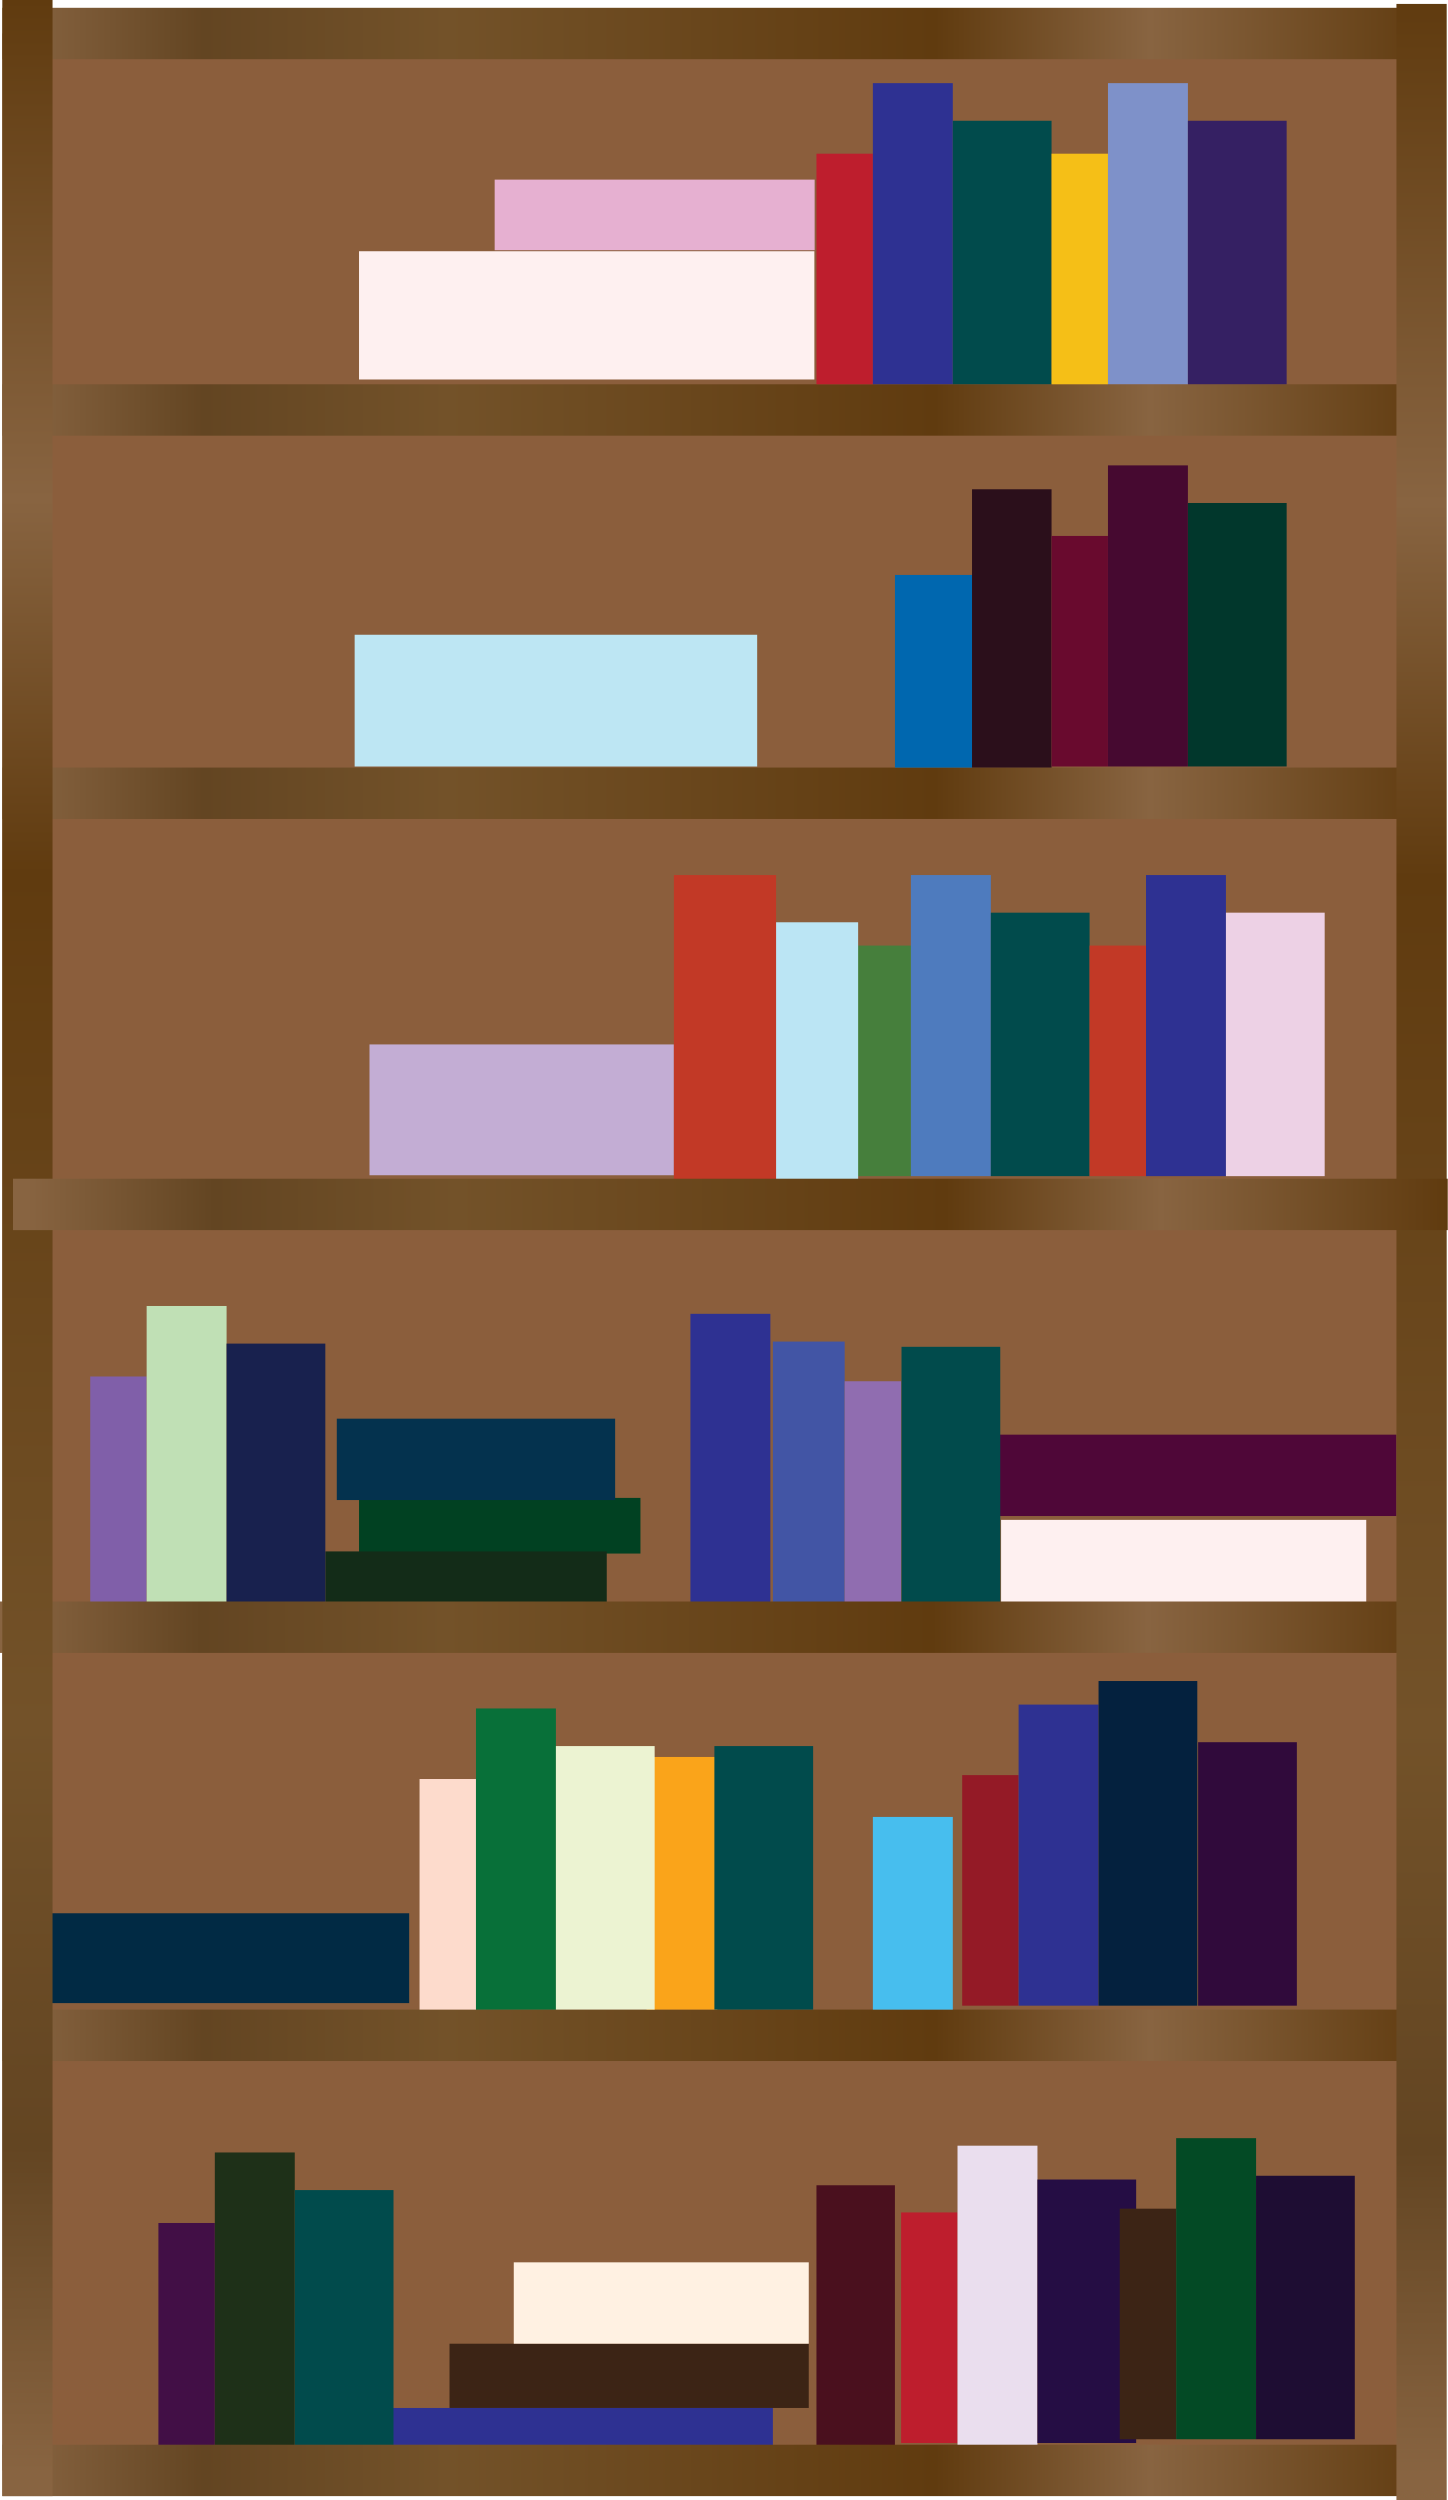
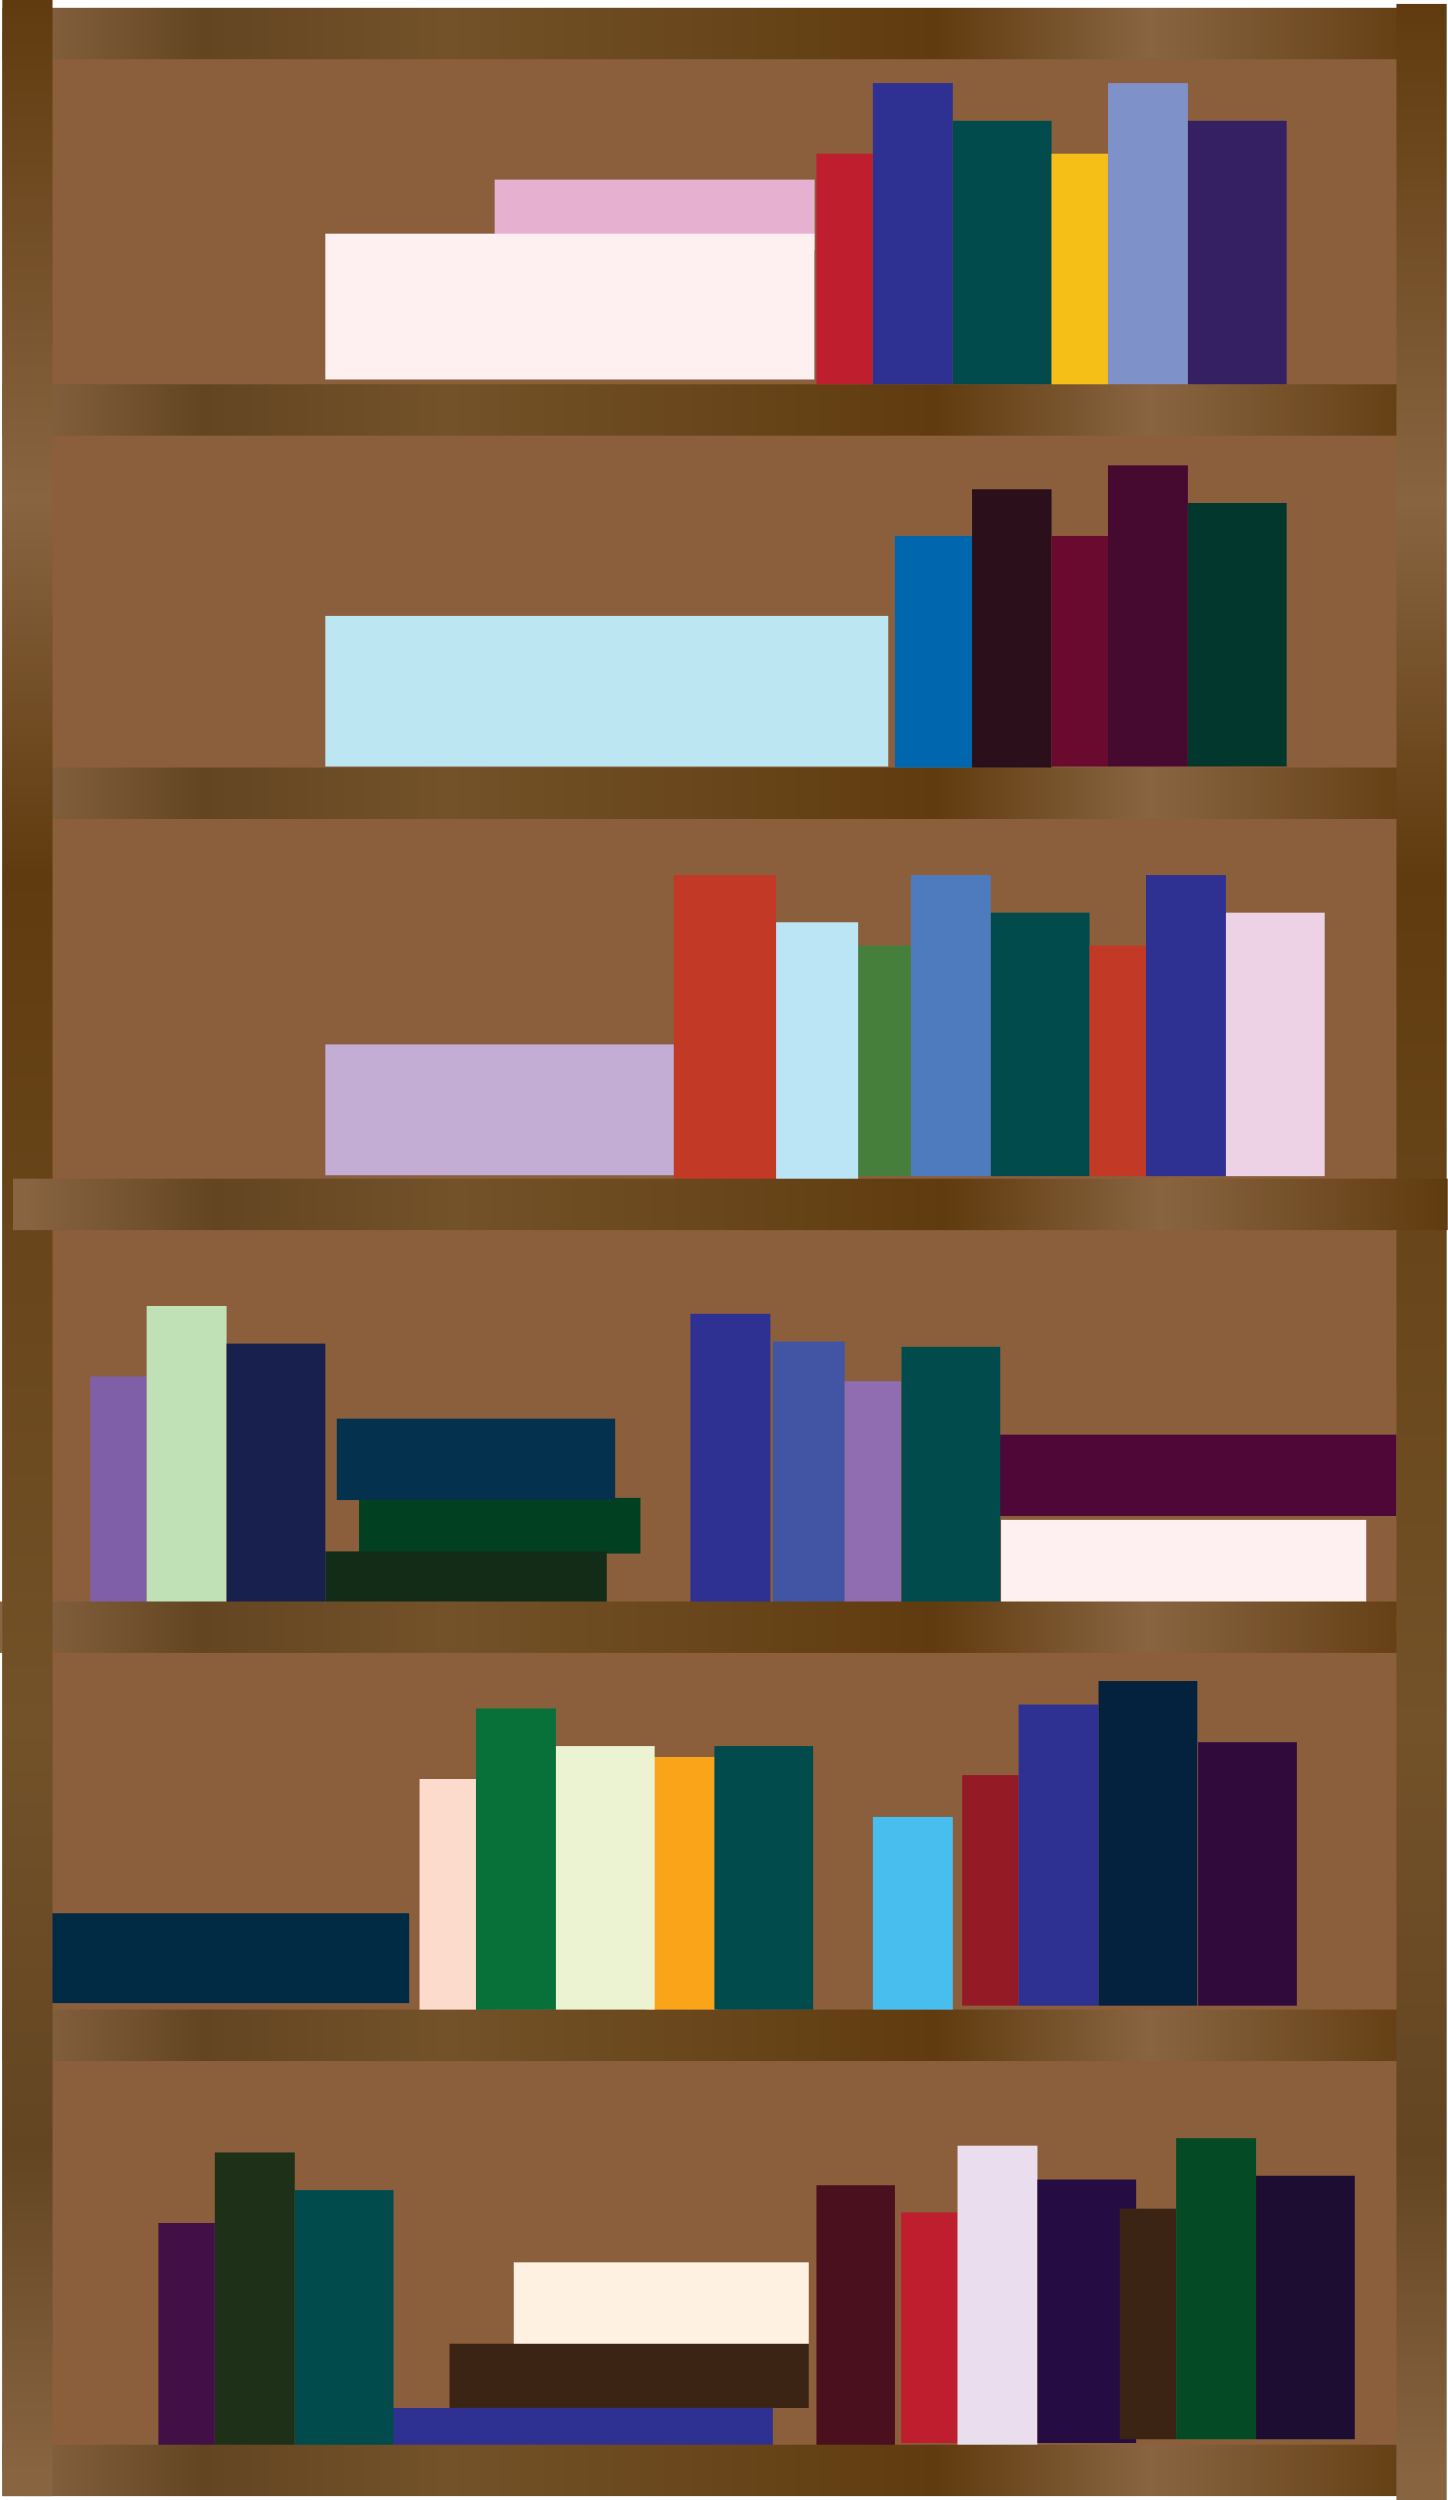
- <svg xmlns="http://www.w3.org/2000/svg" xmlns:xlink="http://www.w3.org/1999/xlink" viewBox="0 0 384.13 663.33">
-   <defs>
-     <style>.cls-1{fill:#8b5e3c;}.cls-2{fill:url(#linear-gradient);}.cls-3{fill:url(#linear-gradient-2);}.cls-4{fill:url(#linear-gradient-3);}.cls-5{fill:#be1e2d;}.cls-6{fill:#2e3192;}.cls-7{fill:#014b4c;}.cls-8{fill:#bde6f3;}.cls-9{fill:#4f0738;}.cls-10{fill:#4255a5;}.cls-11{fill:#47beee;}.cls-12{fill:#3c2415;}.cls-13{fill:#fff1e2;}.cls-14{fill:#4a101e;}.cls-15{fill:#faa41a;}.cls-16{fill:#014122;}.cls-17{fill:#132c18;}.cls-18{fill:#04324e;}.cls-19{fill:#e6b0d1;}.cls-20{fill:#0067af;}.cls-21{fill:#2b0f1b;}.cls-22{fill:#467f3c;}.cls-23{fill:#4e7bbe;}.cls-24{fill:#805fa9;}.cls-25{fill:#c0e0b5;}.cls-26{fill:#18214e;}.cls-27{fill:#906db0;}.cls-28{fill:#420f46;}.cls-29{fill:#1e3018;}.cls-30{fill:#fddbcc;}.cls-31{fill:#087039;}.cls-32{fill:#ecf3d2;}.cls-33{fill:#690a2e;}.cls-34{fill:#460930;}.cls-35{fill:#01372c;}.cls-36{fill:#c23926;}.cls-37{fill:#edd1e5;}.cls-38{fill:#f5bf17;}.cls-39{fill:#7e91c9;}.cls-40{fill:#352063;}.cls-41{fill:#941a26;}.cls-42{fill:#04213e;}.cls-43{fill:#eadeee;}.cls-44{fill:#250d44;}.cls-45{fill:#034a25;}.cls-46{fill:#1e0d33;}.cls-47{fill:#fef0f0;}.cls-48{fill:#012a44;}.cls-49{fill:#c3add4;}.cls-50{fill:url(#linear-gradient-4);}.cls-51{fill:url(#linear-gradient-5);}.cls-52{fill:url(#linear-gradient-6);}.cls-53{fill:url(#linear-gradient-7);}.cls-54{fill:url(#linear-gradient-8);}.cls-55{fill:#bbe5f4;}.cls-56{fill:#300a3b;}.cls-57{fill:url(#linear-gradient-9);}</style>
-     <linearGradient id="linear-gradient" x1="0.61" y1="516.57" x2="381.29" y2="516.57" gradientTransform="matrix(1, 0, 0, -1, 0, 625.35)" gradientUnits="userSpaceOnUse">
-       <stop offset="0.01" stop-color="#886441" />
-       <stop offset="0.14" stop-color="#634522" />
-       <stop offset="0.31" stop-color="#735229" />
-       <stop offset="0.65" stop-color="#603b0f" />
-       <stop offset="0.8" stop-color="#886441" />
-       <stop offset="1" stop-color="#603b0f" />
-       <stop offset="1" stop-color="#5f4421" />
-     </linearGradient>
-     <linearGradient id="linear-gradient-2" x1="0.61" y1="414.87" x2="381.29" y2="414.87" xlink:href="#linear-gradient" />
-     <linearGradient id="linear-gradient-3" x1="0.61" y1="85.32" x2="381.29" y2="85.32" xlink:href="#linear-gradient" />
-     <linearGradient id="linear-gradient-4" x1="0" y1="193.6" x2="380.68" y2="193.6" xlink:href="#linear-gradient" />
-     <linearGradient id="linear-gradient-5" x1="0.61" y1="-30.13" x2="381.29" y2="-30.13" xlink:href="#linear-gradient" />
-     <linearGradient id="linear-gradient-6" x1="0.61" y1="616.46" x2="381.29" y2="616.46" xlink:href="#linear-gradient" />
-     <linearGradient id="linear-gradient-7" x1="-342.61" y1="312.64" x2="319.69" y2="312.64" gradientTransform="matrix(0, -1, -1, 0, 319.91, 319.69)" xlink:href="#linear-gradient" />
-     <linearGradient id="linear-gradient-8" x1="-343.64" y1="-57.27" x2="318.65" y2="-57.27" gradientTransform="matrix(0, -1, -1, 0, 319.91, 319.69)" xlink:href="#linear-gradient" />
-     <linearGradient id="linear-gradient-9" x1="3.45" y1="305.78" x2="384.13" y2="305.78" xlink:href="#linear-gradient" />
-   </defs>
-   <g id="Layer_2" data-name="Layer 2">
-     <g id="Layer_1-2" data-name="Layer 1">
-       <rect class="cls-1" x="0.61" y="8.89" width="380.68" height="646.59" />
-       <rect class="cls-2" x="0.61" y="101.96" width="380.68" height="13.64" />
-       <rect class="cls-3" x="0.61" y="203.66" width="380.68" height="13.64" />
-       <rect class="cls-4" x="0.61" y="533.21" width="380.68" height="13.64" />
-       <rect class="cls-5" x="216.63" y="40.78" width="14.97" height="61.18" />
-       <rect class="cls-6" x="231.6" y="22.06" width="21.21" height="79.89" />
-       <rect class="cls-7" x="252.81" y="32.04" width="26.2" height="69.91" />
-       <rect class="cls-8" x="94.1" y="168.42" width="106.8" height="34.96" />
-       <rect class="cls-9" x="264.84" y="380.66" width="105.68" height="21.59" />
-       <rect class="cls-10" x="205.07" y="355.96" width="19.05" height="72.71" />
-       <rect class="cls-11" x="231.6" y="482.09" width="21.21" height="51.12" />
-       <rect class="cls-12" x="119.27" y="621.86" width="95.32" height="17.05" />
-       <rect class="cls-6" x="99.96" y="638.91" width="105.11" height="11.36" />
-       <rect class="cls-13" x="136.32" y="600.27" width="78.27" height="21.59" />
-       <rect class="cls-14" x="216.63" y="579.82" width="20.82" height="70.45" />
-       <rect class="cls-15" x="171.55" y="466.18" width="18.79" height="67.02" />
-       <rect class="cls-16" x="95.26" y="397.44" width="74.67" height="14.77" />
-       <rect class="cls-17" x="86.32" y="411.64" width="74.67" height="14.77" />
-       <rect class="cls-18" x="89.36" y="376.42" width="73.86" height="21.59" />
-       <rect class="cls-19" x="131.25" y="47.66" width="84.9" height="18.73" />
-       <rect class="cls-20" x="237.46" y="152.55" width="20.45" height="51.12" />
-       <rect class="cls-21" x="257.91" y="129.82" width="21.1" height="73.84" />
-       <rect class="cls-22" x="226.72" y="250.89" width="14.97" height="61.18" />
-       <rect class="cls-23" x="241.69" y="232.18" width="21.21" height="79.89" />
-       <rect class="cls-7" x="262.9" y="242.16" width="26.2" height="69.91" />
-       <rect class="cls-24" x="23.94" y="365.23" width="14.97" height="61.18" />
-       <rect class="cls-25" x="38.91" y="346.52" width="21.21" height="79.89" />
-       <rect class="cls-26" x="60.12" y="356.5" width="26.2" height="69.91" />
-       <rect class="cls-27" x="224.12" y="366.49" width="14.97" height="61.18" />
-       <rect class="cls-6" x="183.19" y="348.6" width="21.21" height="79.89" />
-       <rect class="cls-7" x="239.2" y="357.35" width="26.2" height="69.91" />
-       <rect class="cls-28" x="42.03" y="589.83" width="14.97" height="61.18" />
-       <rect class="cls-29" x="57" y="571.12" width="21.21" height="79.89" />
-       <rect class="cls-7" x="78.21" y="581.1" width="26.2" height="69.91" />
-       <rect class="cls-30" x="111.32" y="472.03" width="14.97" height="61.18" />
-       <rect class="cls-31" x="126.29" y="453.31" width="21.21" height="79.89" />
-       <rect class="cls-32" x="147.5" y="463.29" width="26.2" height="69.91" />
-       <rect class="cls-33" x="279.01" y="142.2" width="14.97" height="61.18" />
-       <rect class="cls-34" x="293.98" y="123.48" width="21.21" height="79.89" />
-       <rect class="cls-35" x="315.19" y="133.46" width="26.2" height="69.91" />
-       <rect class="cls-36" x="289.1" y="250.89" width="14.97" height="61.18" />
-       <rect class="cls-6" x="304.07" y="232.18" width="21.21" height="79.89" />
-       <rect class="cls-37" x="325.28" y="242.16" width="26.2" height="69.91" />
-       <rect class="cls-38" x="279.01" y="40.78" width="14.97" height="61.18" />
-       <rect class="cls-39" x="293.98" y="22.06" width="21.21" height="79.89" />
-       <rect class="cls-40" x="315.19" y="32.04" width="26.2" height="69.91" />
-       <rect class="cls-41" x="255.3" y="470.99" width="14.97" height="61.18" />
-       <rect class="cls-6" x="270.27" y="452.28" width="21.21" height="79.89" />
-       <rect class="cls-42" x="291.48" y="446.03" width="26.2" height="86.14" />
-       <rect class="cls-5" x="239.09" y="587.03" width="14.97" height="61.18" />
-       <rect class="cls-43" x="254.06" y="569.32" width="21.21" height="79.89" />
-       <rect class="cls-44" x="275.26" y="578.3" width="26.2" height="69.91" />
-       <rect class="cls-12" x="297.1" y="586.03" width="14.97" height="61.18" />
-       <rect class="cls-45" x="312.07" y="567.32" width="21.21" height="79.89" />
-       <rect class="cls-46" x="333.27" y="577.3" width="26.2" height="69.91" />
-       <rect class="cls-47" x="95.26" y="66.66" width="120.82" height="34.03" />
-       <rect class="cls-48" x="11.68" y="507.65" width="96.89" height="23.84" />
-       <rect class="cls-47" x="265.62" y="403.27" width="96.89" height="23.84" />
-       <rect class="cls-49" x="98.04" y="277.12" width="80.76" height="34.71" />
-       <rect class="cls-50" y="424.93" width="380.68" height="13.64" />
-       <rect class="cls-51" x="0.61" y="648.66" width="380.68" height="13.64" />
-       <rect class="cls-52" x="0.61" y="2.07" width="380.68" height="13.64" />
-       <polygon class="cls-53" points="13.94 0 13.94 662.3 0.61 662.3 0.61 0 13.94 0" />
-       <polygon class="cls-54" points="383.85 1.04 383.85 663.33 370.52 663.33 370.52 1.04 383.85 1.04" />
-       <rect class="cls-55" x="201.49" y="244.71" width="26.2" height="69.91" />
-       <rect class="cls-7" x="189.55" y="463.29" width="26.2" height="69.91" />
-       <rect class="cls-56" x="317.9" y="462.26" width="26.2" height="69.91" />
-       <rect class="cls-36" x="178.8" y="232.18" width="27.12" height="81.36" />
-       <rect class="cls-57" x="3.45" y="312.75" width="380.68" height="13.64" />
+ <svg xmlns="http://www.w3.org/2000/svg" version="1.1" id="Layer_1" x="0px" y="0px" viewBox="0 0 384.13 663.33" style="enable-background:new 0 0 384.13 663.33;" xml:space="preserve">
+   <style type="text/css">
+ 	.st0{fill:#8B5E3C;}
+ 	.st1{fill:url(#SVGID_1_);}
+ 	.st2{fill:url(#SVGID_2_);}
+ 	.st3{fill:url(#SVGID_3_);}
+ 	.st4{fill:#BE1E2D;}
+ 	.st5{fill:#2E3192;}
+ 	.st6{fill:#014B4C;}
+ 	.st7{fill:#BDE6F3;}
+ 	.st8{fill:#4F0738;}
+ 	.st9{fill:#4255A5;}
+ 	.st10{fill:#47BEEE;}
+ 	.st11{fill:#3C2415;}
+ 	.st12{fill:#FFF1E2;}
+ 	.st13{fill:#4A101E;}
+ 	.st14{fill:#FAA41A;}
+ 	.st15{fill:#014122;}
+ 	.st16{fill:#132C18;}
+ 	.st17{fill:#04324E;}
+ 	.st18{fill:#E6B0D1;}
+ 	.st19{fill:#0067AF;}
+ 	.st20{fill:#2B0F1B;}
+ 	.st21{fill:#467F3C;}
+ 	.st22{fill:#4E7BBE;}
+ 	.st23{fill:#805FA9;}
+ 	.st24{fill:#C0E0B5;}
+ 	.st25{fill:#18214E;}
+ 	.st26{fill:#906DB0;}
+ 	.st27{fill:#420F46;}
+ 	.st28{fill:#1E3018;}
+ 	.st29{fill:#FDDBCC;}
+ 	.st30{fill:#087039;}
+ 	.st31{fill:#ECF3D2;}
+ 	.st32{fill:#690A2E;}
+ 	.st33{fill:#460930;}
+ 	.st34{fill:#01372C;}
+ 	.st35{fill:#C23926;}
+ 	.st36{fill:#EDD1E5;}
+ 	.st37{fill:#F5BF17;}
+ 	.st38{fill:#7E91C9;}
+ 	.st39{fill:#352063;}
+ 	.st40{fill:#941A26;}
+ 	.st41{fill:#04213E;}
+ 	.st42{fill:#EADEEE;}
+ 	.st43{fill:#250D44;}
+ 	.st44{fill:#034A25;}
+ 	.st45{fill:#1E0D33;}
+ 	.st46{fill:#FEF0F0;}
+ 	.st47{fill:#012A44;}
+ 	.st48{fill:#C3ADD4;}
+ 	.st49{fill:url(#SVGID_4_);}
+ 	.st50{fill:url(#SVGID_5_);}
+ 	.st51{fill:url(#SVGID_6_);}
+ 	.st52{fill:url(#SVGID_7_);}
+ 	.st53{fill:url(#SVGID_8_);}
+ 	.st54{fill:#BBE5F4;}
+ 	.st55{fill:#300A3B;}
+ 	.st56{fill:url(#SVGID_9_);}
+ </style>
+   <g>
+     <g id="Layer_1-2">
+       <rect x="0.61" y="8.89" class="st0" width="380.68" height="646.59" />
+       <linearGradient id="SVGID_1_" gradientUnits="userSpaceOnUse" x1="0.61" y1="325.32" x2="381.29" y2="325.32" gradientTransform="matrix(1 0 0 1 0 -216.5398)">
+         <stop offset="0.01" style="stop-color:#886441" />
+         <stop offset="0.14" style="stop-color:#634522" />
+         <stop offset="0.31" style="stop-color:#735229" />
+         <stop offset="0.65" style="stop-color:#603B0F" />
+         <stop offset="0.8" style="stop-color:#886441" />
+         <stop offset="1" style="stop-color:#603B0F" />
+         <stop offset="1" style="stop-color:#5F4421" />
+       </linearGradient>
+       <rect x="0.61" y="101.96" class="st1" width="380.68" height="13.64" />
+       <linearGradient id="SVGID_2_" gradientUnits="userSpaceOnUse" x1="0.61" y1="427.02" x2="381.29" y2="427.02" gradientTransform="matrix(1 0 0 1 0 -216.5398)">
+         <stop offset="0.01" style="stop-color:#886441" />
+         <stop offset="0.14" style="stop-color:#634522" />
+         <stop offset="0.31" style="stop-color:#735229" />
+         <stop offset="0.65" style="stop-color:#603B0F" />
+         <stop offset="0.8" style="stop-color:#886441" />
+         <stop offset="1" style="stop-color:#603B0F" />
+         <stop offset="1" style="stop-color:#5F4421" />
+       </linearGradient>
+       <rect x="0.61" y="203.66" class="st2" width="380.68" height="13.64" />
+       <linearGradient id="SVGID_3_" gradientUnits="userSpaceOnUse" x1="0.61" y1="756.57" x2="381.29" y2="756.57" gradientTransform="matrix(1 0 0 1 0 -216.5398)">
+         <stop offset="0.01" style="stop-color:#886441" />
+         <stop offset="0.14" style="stop-color:#634522" />
+         <stop offset="0.31" style="stop-color:#735229" />
+         <stop offset="0.65" style="stop-color:#603B0F" />
+         <stop offset="0.8" style="stop-color:#886441" />
+         <stop offset="1" style="stop-color:#603B0F" />
+         <stop offset="1" style="stop-color:#5F4421" />
+       </linearGradient>
+       <rect x="0.61" y="533.21" class="st3" width="380.68" height="13.64" />
+       <rect x="216.63" y="40.78" class="st4" width="14.97" height="61.18" />
+       <rect x="231.6" y="22.06" class="st5" width="21.21" height="79.89" />
+       <rect x="252.81" y="32.04" class="st6" width="26.2" height="69.91" />
+       <rect x="86.32" y="163.42" class="st7" width="149.36" height="39.96" />
+       <rect x="264.84" y="380.66" class="st8" width="105.68" height="21.59" />
+       <rect x="205.07" y="355.96" class="st9" width="19.05" height="72.71" />
+       <rect x="231.6" y="482.09" class="st10" width="21.21" height="51.12" />
+       <rect x="119.27" y="621.86" class="st11" width="95.32" height="17.05" />
+       <rect x="99.96" y="638.91" class="st5" width="105.11" height="11.36" />
+       <rect x="136.32" y="600.27" class="st12" width="78.27" height="21.59" />
+       <rect x="216.63" y="579.82" class="st13" width="20.82" height="70.45" />
+       <rect x="171.55" y="466.18" class="st14" width="18.79" height="67.02" />
+       <rect x="95.26" y="397.44" class="st15" width="74.67" height="14.77" />
+       <rect x="86.32" y="411.64" class="st16" width="74.67" height="14.77" />
+       <rect x="89.36" y="376.42" class="st17" width="73.86" height="21.59" />
+       <rect x="131.25" y="47.66" class="st18" width="84.9" height="18.73" />
+       <rect x="237.45" y="142.2" class="st19" width="20.46" height="61.47" />
+       <rect x="257.91" y="129.82" class="st20" width="21.1" height="73.84" />
+       <rect x="226.72" y="250.89" class="st21" width="14.97" height="61.18" />
+       <rect x="241.69" y="232.18" class="st22" width="21.21" height="79.89" />
+       <rect x="262.9" y="242.16" class="st6" width="26.2" height="69.91" />
+       <rect x="23.94" y="365.23" class="st23" width="14.97" height="61.18" />
+       <rect x="38.91" y="346.52" class="st24" width="21.21" height="79.89" />
+       <rect x="60.12" y="356.5" class="st25" width="26.2" height="69.91" />
+       <rect x="224.12" y="366.49" class="st26" width="14.97" height="61.18" />
+       <rect x="183.19" y="348.6" class="st5" width="21.21" height="79.89" />
+       <rect x="239.2" y="357.35" class="st6" width="26.2" height="69.91" />
+       <rect x="42.03" y="589.83" class="st27" width="14.97" height="61.18" />
+       <rect x="57" y="571.12" class="st28" width="21.21" height="79.89" />
+       <rect x="78.21" y="581.1" class="st6" width="26.2" height="69.91" />
+       <rect x="111.32" y="472.03" class="st29" width="14.97" height="61.18" />
+       <rect x="126.29" y="453.31" class="st30" width="21.21" height="79.89" />
+       <rect x="147.5" y="463.29" class="st31" width="26.2" height="69.91" />
+       <rect x="279.01" y="142.2" class="st32" width="14.97" height="61.18" />
+       <rect x="293.98" y="123.48" class="st33" width="21.21" height="79.89" />
+       <rect x="315.19" y="133.46" class="st34" width="26.2" height="69.91" />
+       <rect x="289.1" y="250.89" class="st35" width="14.97" height="61.18" />
+       <rect x="304.07" y="232.18" class="st5" width="21.21" height="79.89" />
+       <rect x="325.28" y="242.16" class="st36" width="26.2" height="69.91" />
+       <rect x="279.01" y="40.78" class="st37" width="14.97" height="61.18" />
+       <rect x="293.98" y="22.06" class="st38" width="21.21" height="79.89" />
+       <rect x="315.19" y="32.04" class="st39" width="26.2" height="69.91" />
+       <rect x="255.3" y="470.99" class="st40" width="14.97" height="61.18" />
+       <rect x="270.27" y="452.28" class="st5" width="21.21" height="79.89" />
+       <rect x="291.48" y="446.03" class="st41" width="26.2" height="86.14" />
+       <rect x="239.09" y="587.03" class="st4" width="14.97" height="61.18" />
+       <rect x="254.06" y="569.32" class="st42" width="21.21" height="79.89" />
+       <rect x="275.26" y="578.3" class="st43" width="26.2" height="69.91" />
+       <rect x="297.1" y="586.03" class="st11" width="14.97" height="61.18" />
+       <rect x="312.07" y="567.32" class="st44" width="21.21" height="79.89" />
+       <rect x="333.27" y="577.3" class="st45" width="26.2" height="69.91" />
+       <rect x="86.32" y="62" class="st46" width="129.76" height="38.69" />
+       <rect x="11.68" y="507.65" class="st47" width="96.89" height="23.84" />
+       <rect x="265.62" y="403.27" class="st46" width="96.89" height="23.84" />
+       <rect x="86.32" y="277.12" class="st48" width="92.48" height="34.71" />
+       <linearGradient id="SVGID_4_" gradientUnits="userSpaceOnUse" x1="0" y1="648.29" x2="380.68" y2="648.29" gradientTransform="matrix(1 0 0 1 0 -216.5398)">
+         <stop offset="0.01" style="stop-color:#886441" />
+         <stop offset="0.14" style="stop-color:#634522" />
+         <stop offset="0.31" style="stop-color:#735229" />
+         <stop offset="0.65" style="stop-color:#603B0F" />
+         <stop offset="0.8" style="stop-color:#886441" />
+         <stop offset="1" style="stop-color:#603B0F" />
+         <stop offset="1" style="stop-color:#5F4421" />
+       </linearGradient>
+       <rect y="424.93" class="st49" width="380.68" height="13.64" />
+       <linearGradient id="SVGID_5_" gradientUnits="userSpaceOnUse" x1="0.61" y1="872.02" x2="381.29" y2="872.02" gradientTransform="matrix(1 0 0 1 0 -216.5398)">
+         <stop offset="0.01" style="stop-color:#886441" />
+         <stop offset="0.14" style="stop-color:#634522" />
+         <stop offset="0.31" style="stop-color:#735229" />
+         <stop offset="0.65" style="stop-color:#603B0F" />
+         <stop offset="0.8" style="stop-color:#886441" />
+         <stop offset="1" style="stop-color:#603B0F" />
+         <stop offset="1" style="stop-color:#5F4421" />
+       </linearGradient>
+       <rect x="0.61" y="648.66" class="st50" width="380.68" height="13.64" />
+       <linearGradient id="SVGID_6_" gradientUnits="userSpaceOnUse" x1="0.61" y1="225.43" x2="381.29" y2="225.43" gradientTransform="matrix(1 0 0 1 0 -216.5398)">
+         <stop offset="0.01" style="stop-color:#886441" />
+         <stop offset="0.14" style="stop-color:#634522" />
+         <stop offset="0.31" style="stop-color:#735229" />
+         <stop offset="0.65" style="stop-color:#603B0F" />
+         <stop offset="0.8" style="stop-color:#886441" />
+         <stop offset="1" style="stop-color:#603B0F" />
+         <stop offset="1" style="stop-color:#5F4421" />
+       </linearGradient>
+       <rect x="0.61" y="2.07" class="st51" width="380.68" height="13.64" />
+       <linearGradient id="SVGID_7_" gradientUnits="userSpaceOnUse" x1="-536.61" y1="545.255" x2="125.69" y2="545.255" gradientTransform="matrix(0 -1 1 0 -537.9797 125.69)">
+         <stop offset="0.01" style="stop-color:#886441" />
+         <stop offset="0.14" style="stop-color:#634522" />
+         <stop offset="0.31" style="stop-color:#735229" />
+         <stop offset="0.65" style="stop-color:#603B0F" />
+         <stop offset="0.8" style="stop-color:#886441" />
+         <stop offset="1" style="stop-color:#603B0F" />
+         <stop offset="1" style="stop-color:#5F4421" />
+       </linearGradient>
+       <polygon class="st52" points="13.94,0 13.94,662.3 0.61,662.3 0.61,0   " />
+       <linearGradient id="SVGID_8_" gradientUnits="userSpaceOnUse" x1="-537.64" y1="915.165" x2="124.65" y2="915.165" gradientTransform="matrix(0 -1 1 0 -537.9797 125.69)">
+         <stop offset="0.01" style="stop-color:#886441" />
+         <stop offset="0.14" style="stop-color:#634522" />
+         <stop offset="0.31" style="stop-color:#735229" />
+         <stop offset="0.65" style="stop-color:#603B0F" />
+         <stop offset="0.8" style="stop-color:#886441" />
+         <stop offset="1" style="stop-color:#603B0F" />
+         <stop offset="1" style="stop-color:#5F4421" />
+       </linearGradient>
+       <polygon class="st53" points="383.85,1.04 383.85,663.33 370.52,663.33 370.52,1.04   " />
+       <rect x="201.49" y="244.71" class="st54" width="26.2" height="69.91" />
+       <rect x="189.55" y="463.29" class="st6" width="26.2" height="69.91" />
+       <rect x="317.9" y="462.26" class="st55" width="26.2" height="69.91" />
+       <rect x="178.8" y="232.18" class="st35" width="27.12" height="81.36" />
+       <linearGradient id="SVGID_9_" gradientUnits="userSpaceOnUse" x1="3.45" y1="536.11" x2="384.13" y2="536.11" gradientTransform="matrix(1 0 0 1 0 -216.5398)">
+         <stop offset="0.01" style="stop-color:#886441" />
+         <stop offset="0.14" style="stop-color:#634522" />
+         <stop offset="0.31" style="stop-color:#735229" />
+         <stop offset="0.65" style="stop-color:#603B0F" />
+         <stop offset="0.8" style="stop-color:#886441" />
+         <stop offset="1" style="stop-color:#603B0F" />
+         <stop offset="1" style="stop-color:#5F4421" />
+       </linearGradient>
+       <rect x="3.45" y="312.75" class="st56" width="380.68" height="13.64" />
    </g>
  </g>
</svg>
